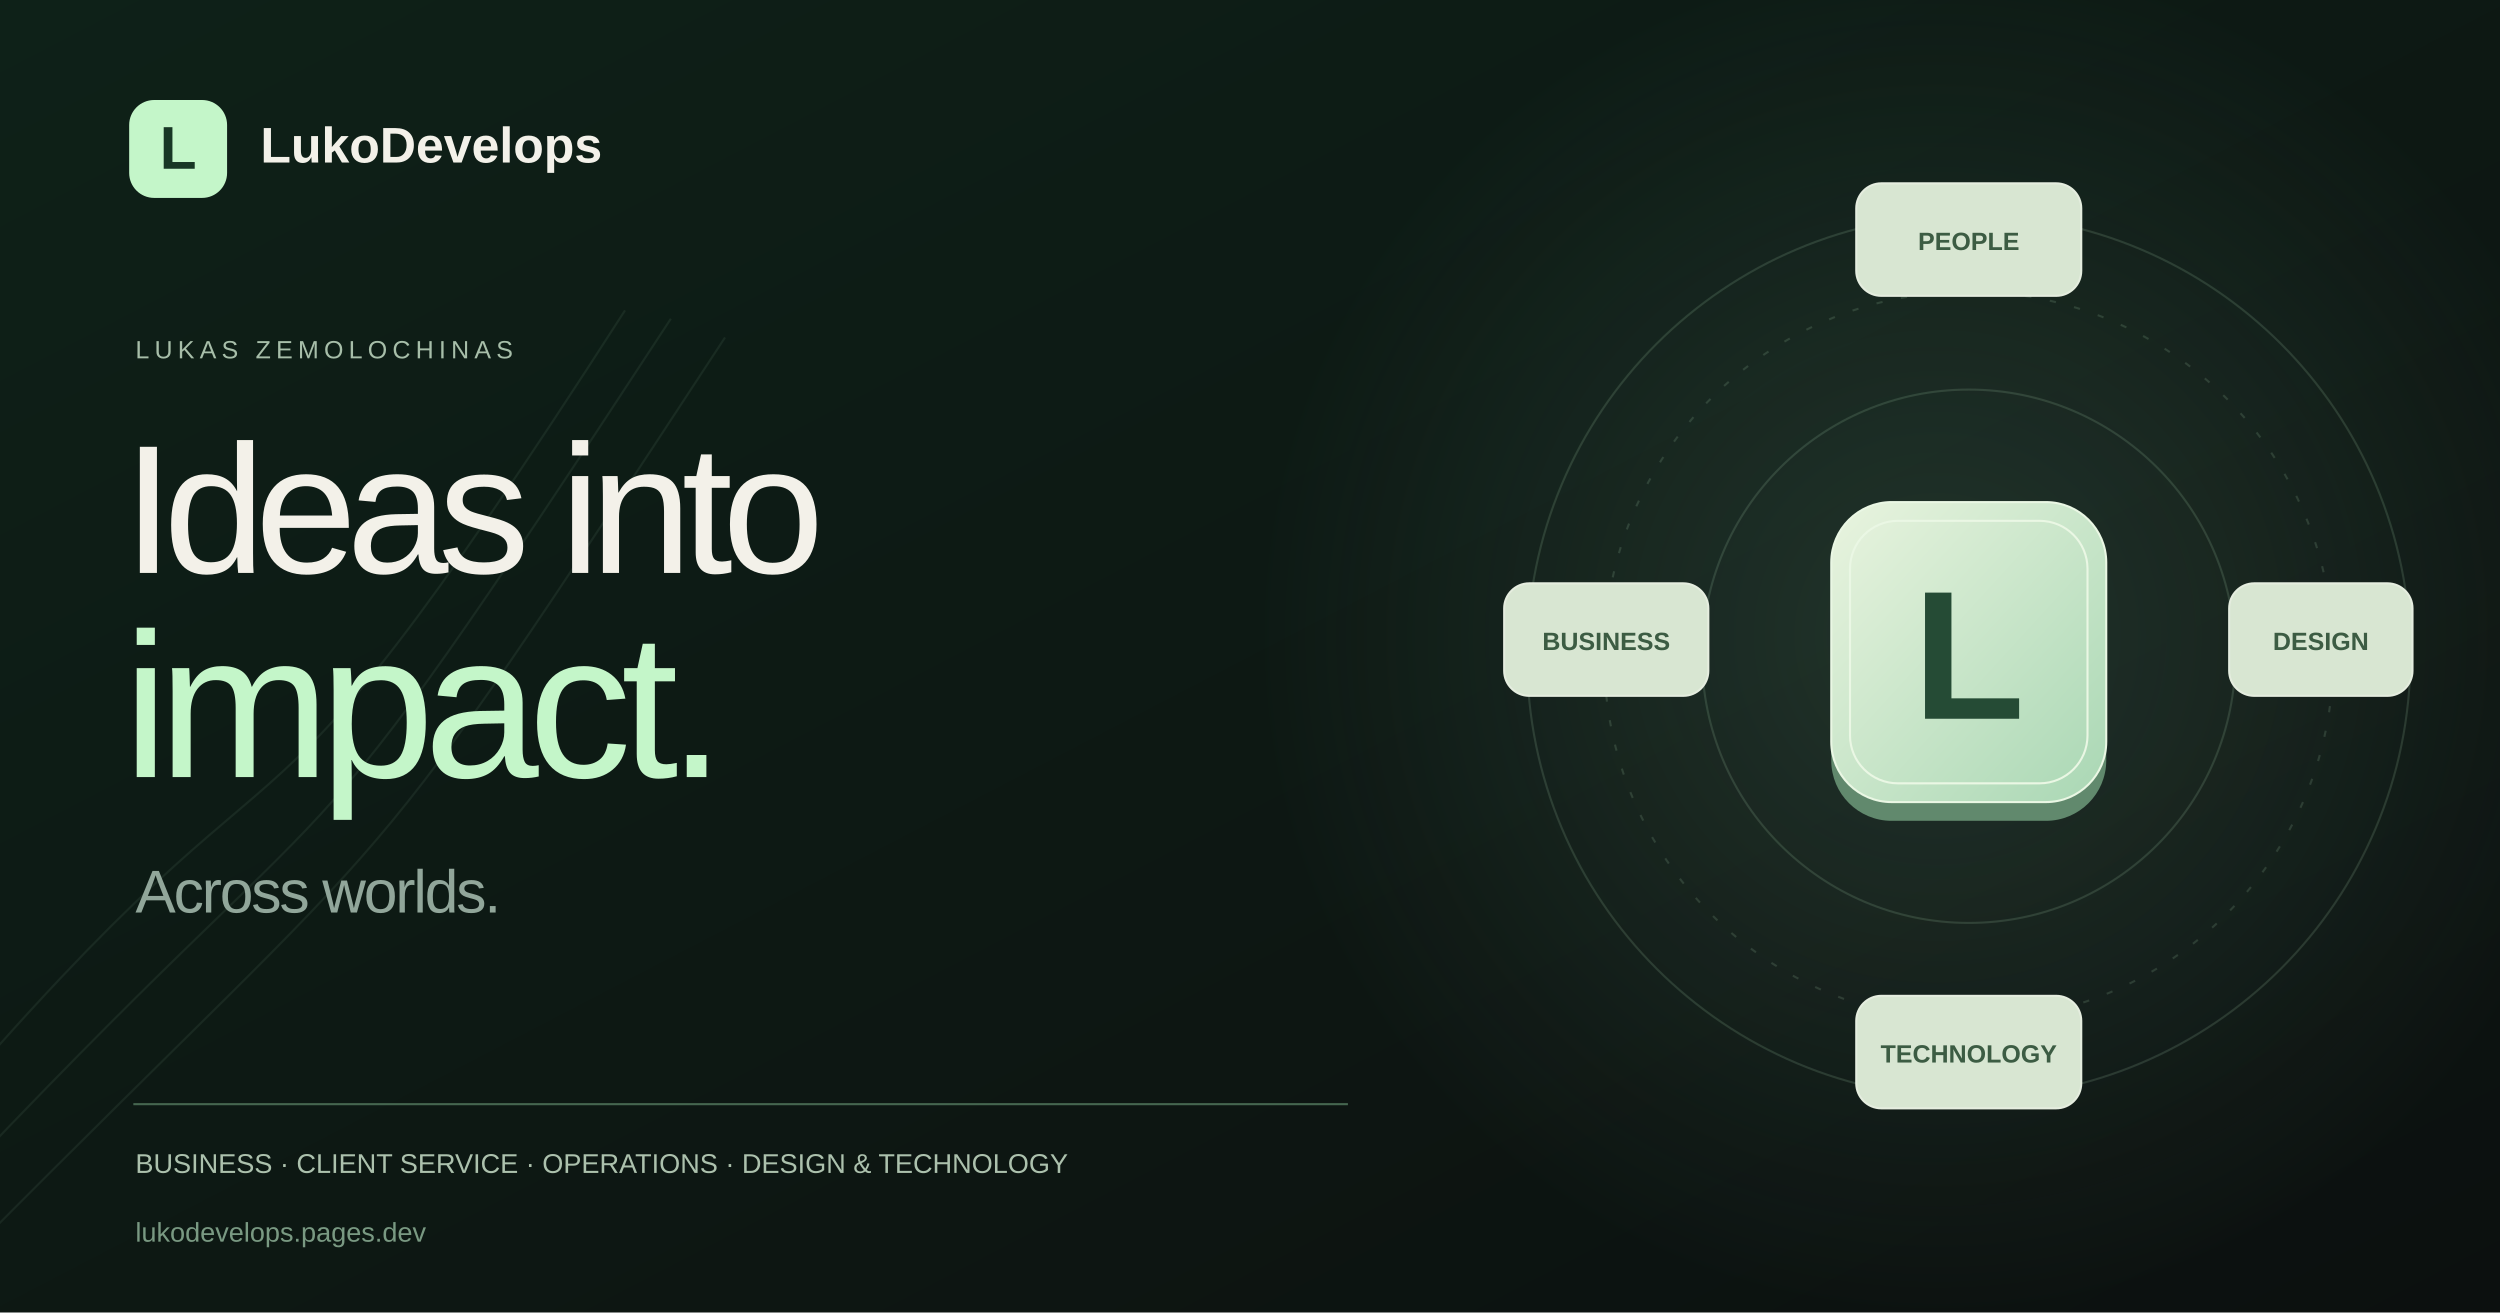
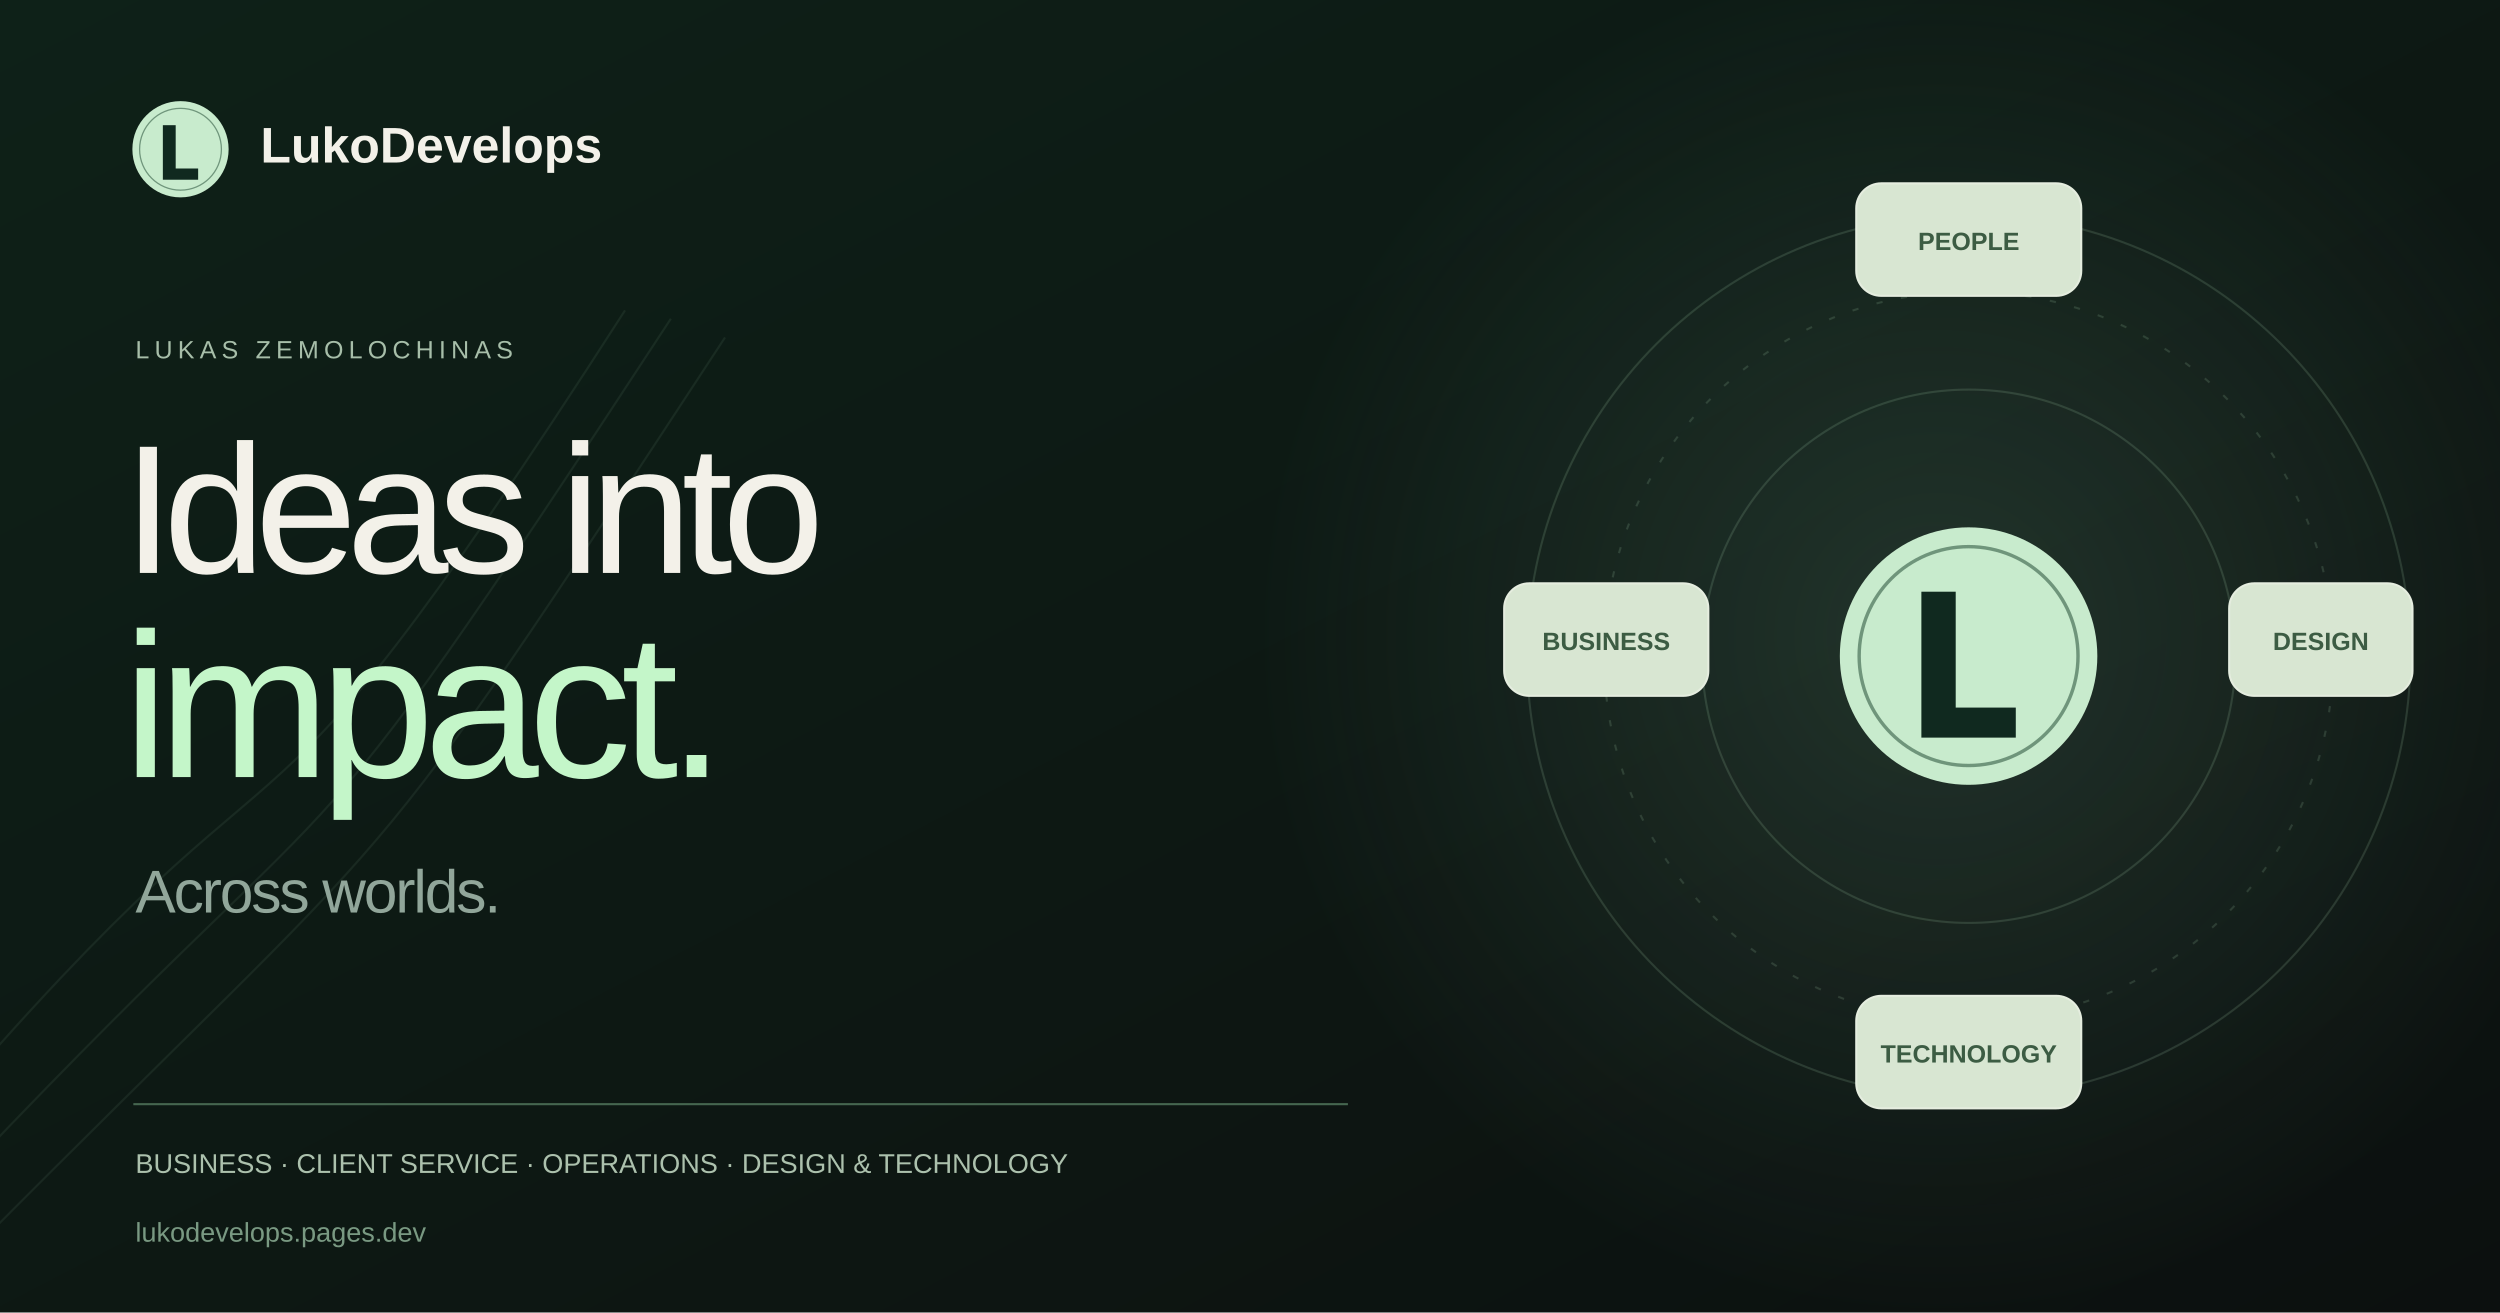
<svg xmlns="http://www.w3.org/2000/svg" width="1200" height="630" viewBox="0 0 1200 630">
  <defs>
    <linearGradient id="bg" x2="1" y2="1">
      <stop stop-color="#0e2118" />
      <stop offset="1" stop-color="#0c100f" />
    </linearGradient>
    <linearGradient id="mint" x2="1" y2="1">
      <stop stop-color="#e9f4df" />
      <stop offset="1" stop-color="#a9d7b4" />
    </linearGradient>
    <radialGradient id="aura">
      <stop stop-color="#82ba9c" stop-opacity=".18" />
      <stop offset="1" stop-color="#82ba9c" stop-opacity="0" />
    </radialGradient>
  </defs>
  <rect width="1200" height="630" fill="url(#bg)" />
  <circle cx="930" cy="305" r="330" fill="url(#aura)" />
  <g fill="none" stroke="#c4f6c9" opacity=".14">
    <circle cx="945" cy="315" r="212" />
    <circle cx="945" cy="315" r="175" stroke-dasharray="3 9" />
    <circle cx="945" cy="315" r="128" />
    <path d="M-55 565C164 303 98 463 300 149M-33 580C189 344 125 454 322 153M-14 601C206 379 165 441 348 162" opacity=".5" />
  </g>
-   <rect x="62" y="48" width="47" height="47" rx="12" fill="#c4f6c9" />
-   <text x="85.5" y="81" font-family="Arial,sans-serif" font-size="29" font-weight="700" text-anchor="middle" fill="#183725">L</text>
+   <g transform="translate(62 47) scale(.77)">
+     <circle cx="32" cy="32" r="30" fill="#C8EBCD" />
+     <circle cx="32" cy="32" r="25.5" fill="none" stroke="#6F957B" stroke-width=".8" />
+     <path d="M21 17H29V44H43V51H21Z" fill="#10291F" />
+   </g>
  <text x="125" y="78" font-family="Arial,sans-serif" font-size="24" font-weight="600" fill="#f3f1e9">LukoDevelops</text>
  <text x="65" y="172" font-family="Arial,sans-serif" font-size="12" letter-spacing="2.5" fill="#a7bea9">LUKAS ZEMOLOCHINAS</text>
  <text x="59" y="275" font-family="Arial,sans-serif" font-size="88" letter-spacing="-5" fill="#f3f1e9">Ideas into</text>
  <text x="59" y="373" font-family="Arial,sans-serif" font-size="99" letter-spacing="-5" fill="#c4f6c9">impact.</text>
  <text x="65" y="438" font-family="Arial,sans-serif" font-size="29" letter-spacing="-1" fill="#91a69a">Across worlds.</text>
-   <g transform="translate(879 241)">
-     <rect y="9" width="132" height="144" rx="29" fill="#61896d" />
-     <rect width="132" height="144" rx="29" fill="url(#mint)" stroke="#eaf7e4" />
-     <rect x="9" y="9" width="114" height="126" rx="23" fill="none" stroke="#eaf7e4" />
-     <text x="66" y="104" font-family="Arial,sans-serif" font-size="88" font-weight="700" text-anchor="middle" fill="#254b35">L</text>
+   <g transform="translate(879 249) scale(2.06)">
+     <circle cx="32" cy="32" r="30" fill="#C8EBCD" />
+     <circle cx="32" cy="32" r="25.5" fill="none" stroke="#6F957B" stroke-width=".8" />
+     <path d="M21 17H29V44H43V51H21Z" fill="#10291F" />
  </g>
  <g fill="#d8e6d2" stroke="#e5eddf">
    <rect x="891" y="88" width="108" height="54" rx="12" />
    <rect x="1070" y="280" width="88" height="54" rx="12" />
    <rect x="891" y="478" width="108" height="54" rx="12" />
    <rect x="722" y="280" width="98" height="54" rx="12" />
  </g>
  <g font-family="Arial,sans-serif" font-size="12" font-weight="600" fill="#3c5c43" text-anchor="middle">
    <text x="945" y="120">PEOPLE</text>
    <text x="1114" y="312">DESIGN</text>
    <text x="945" y="510">TECHNOLOGY</text>
    <text x="771" y="312">BUSINESS</text>
  </g>
  <path d="M64 530H647" stroke="#456650" stroke-width="1" />
  <text x="65" y="563" font-family="Arial,sans-serif" font-size="13" fill="#acc1ad">BUSINESS · CLIENT SERVICE · OPERATIONS · DESIGN &amp; TECHNOLOGY</text>
  <text x="65" y="596" font-family="Arial,sans-serif" font-size="13" fill="#799982">lukodevelops.pages.dev</text>
</svg>
